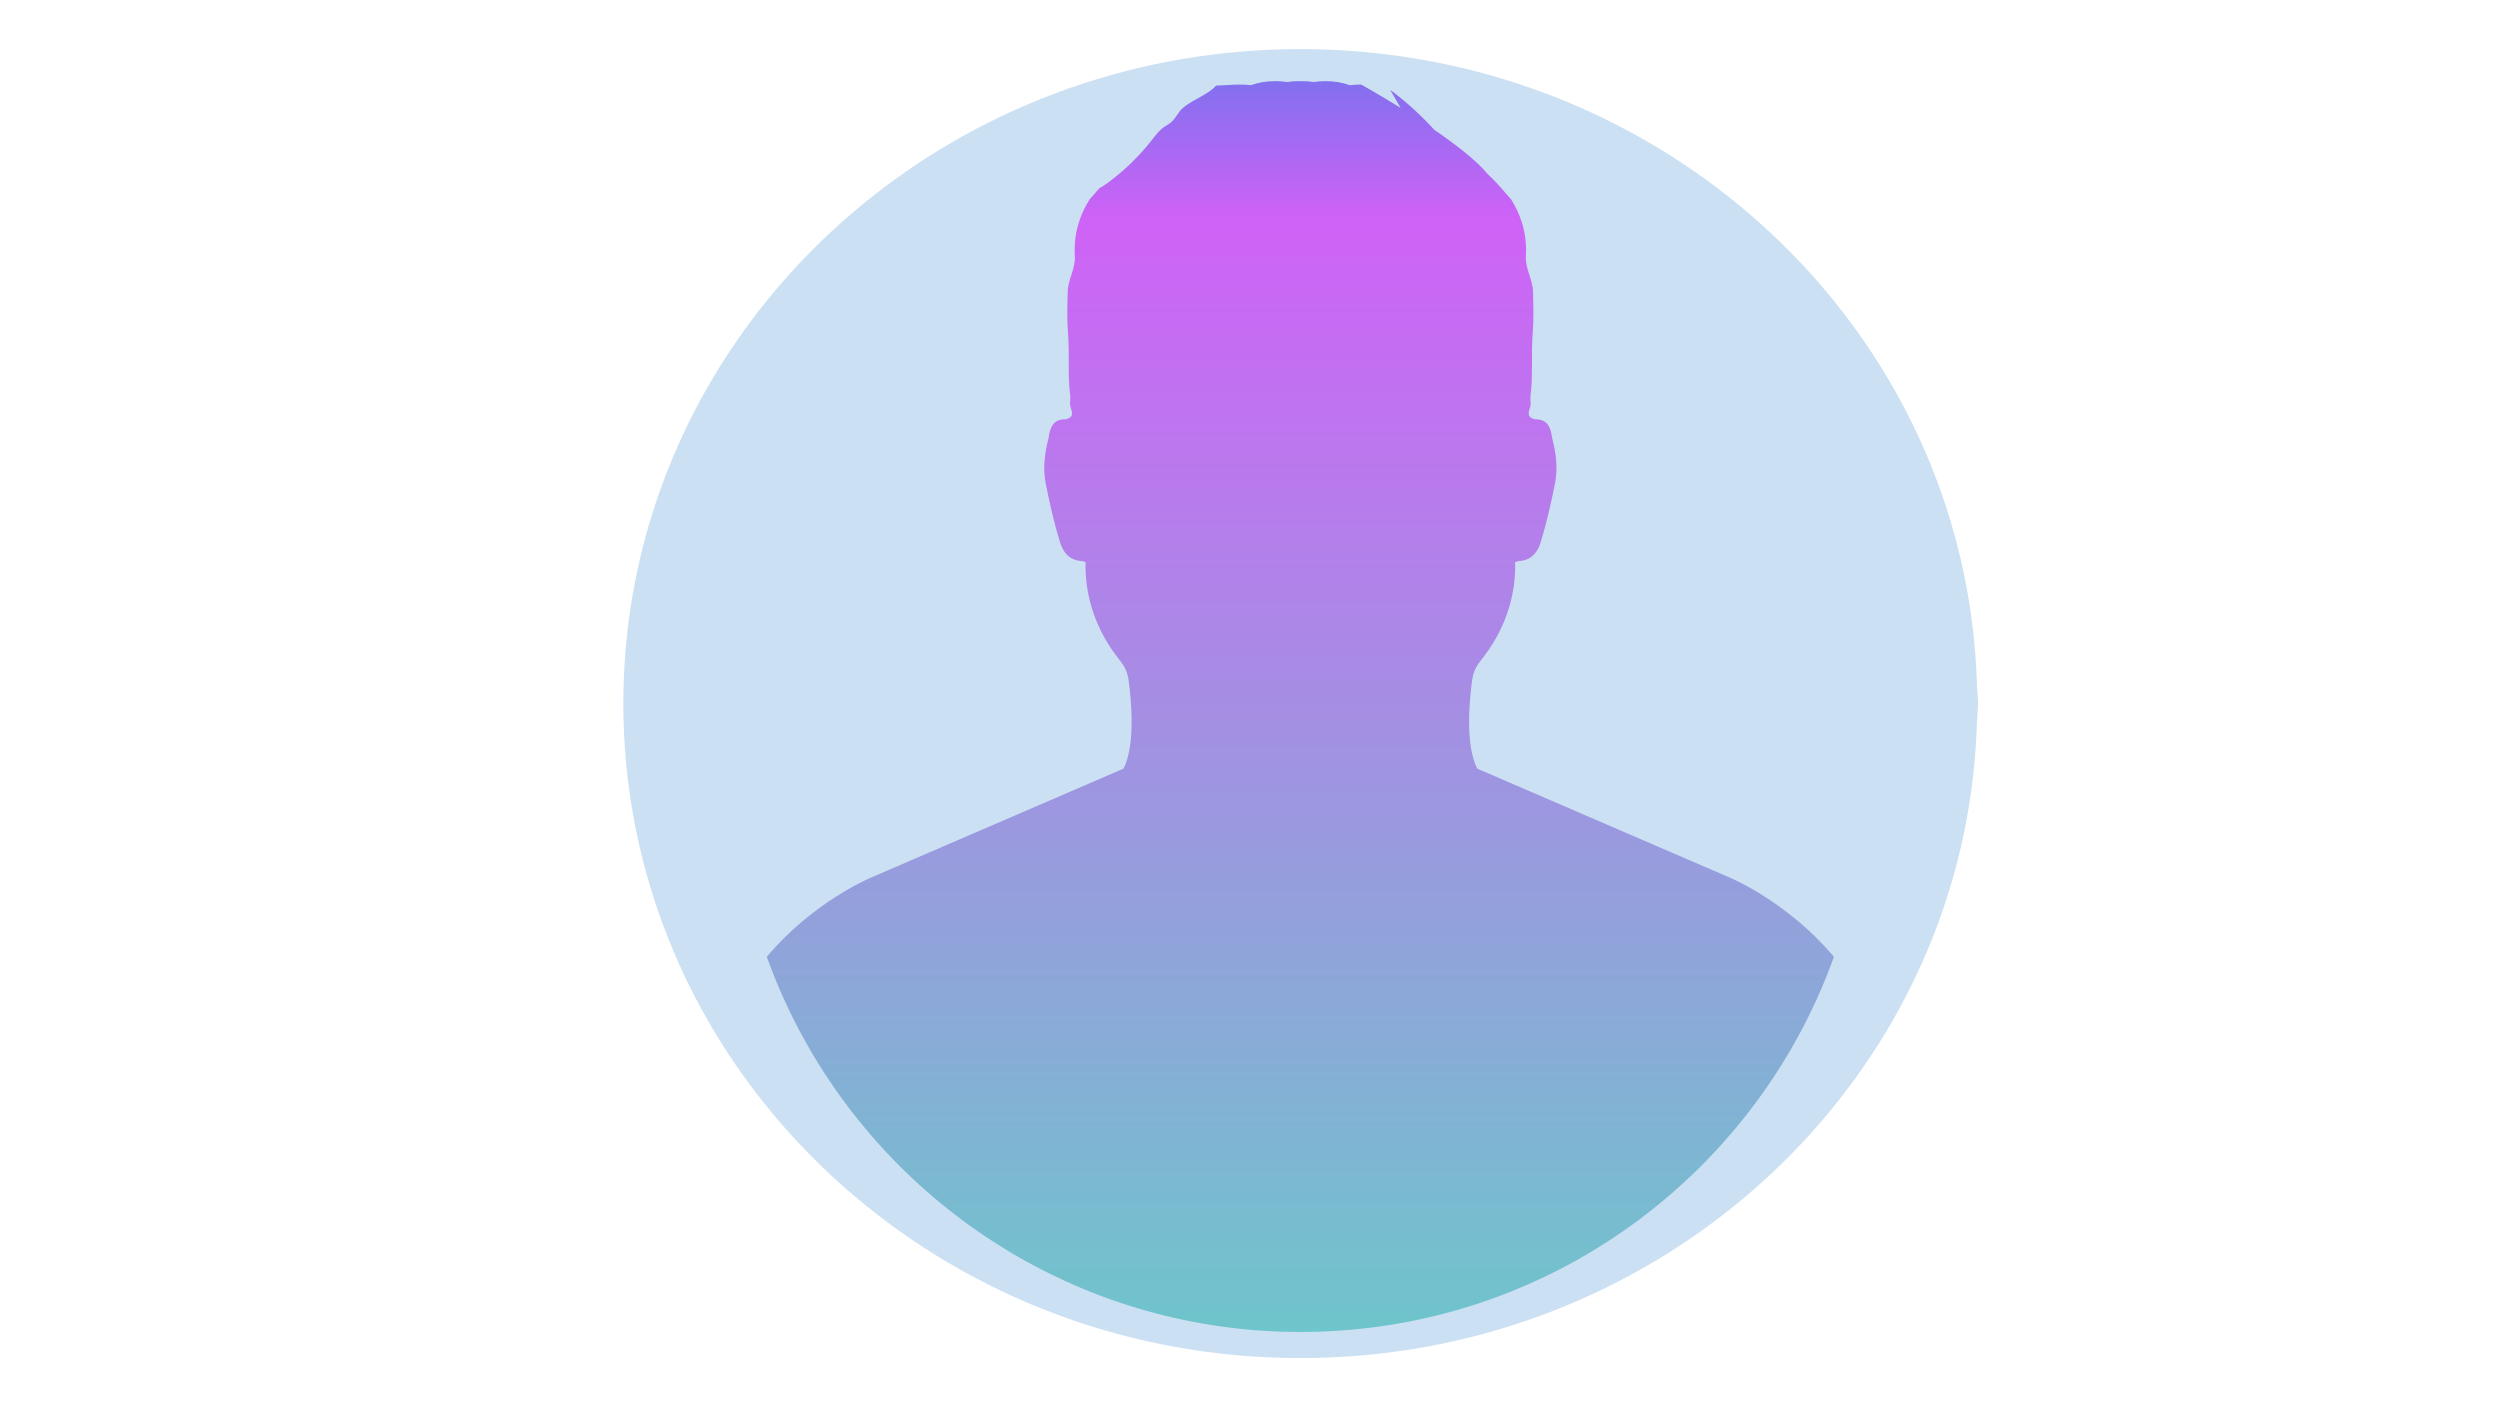
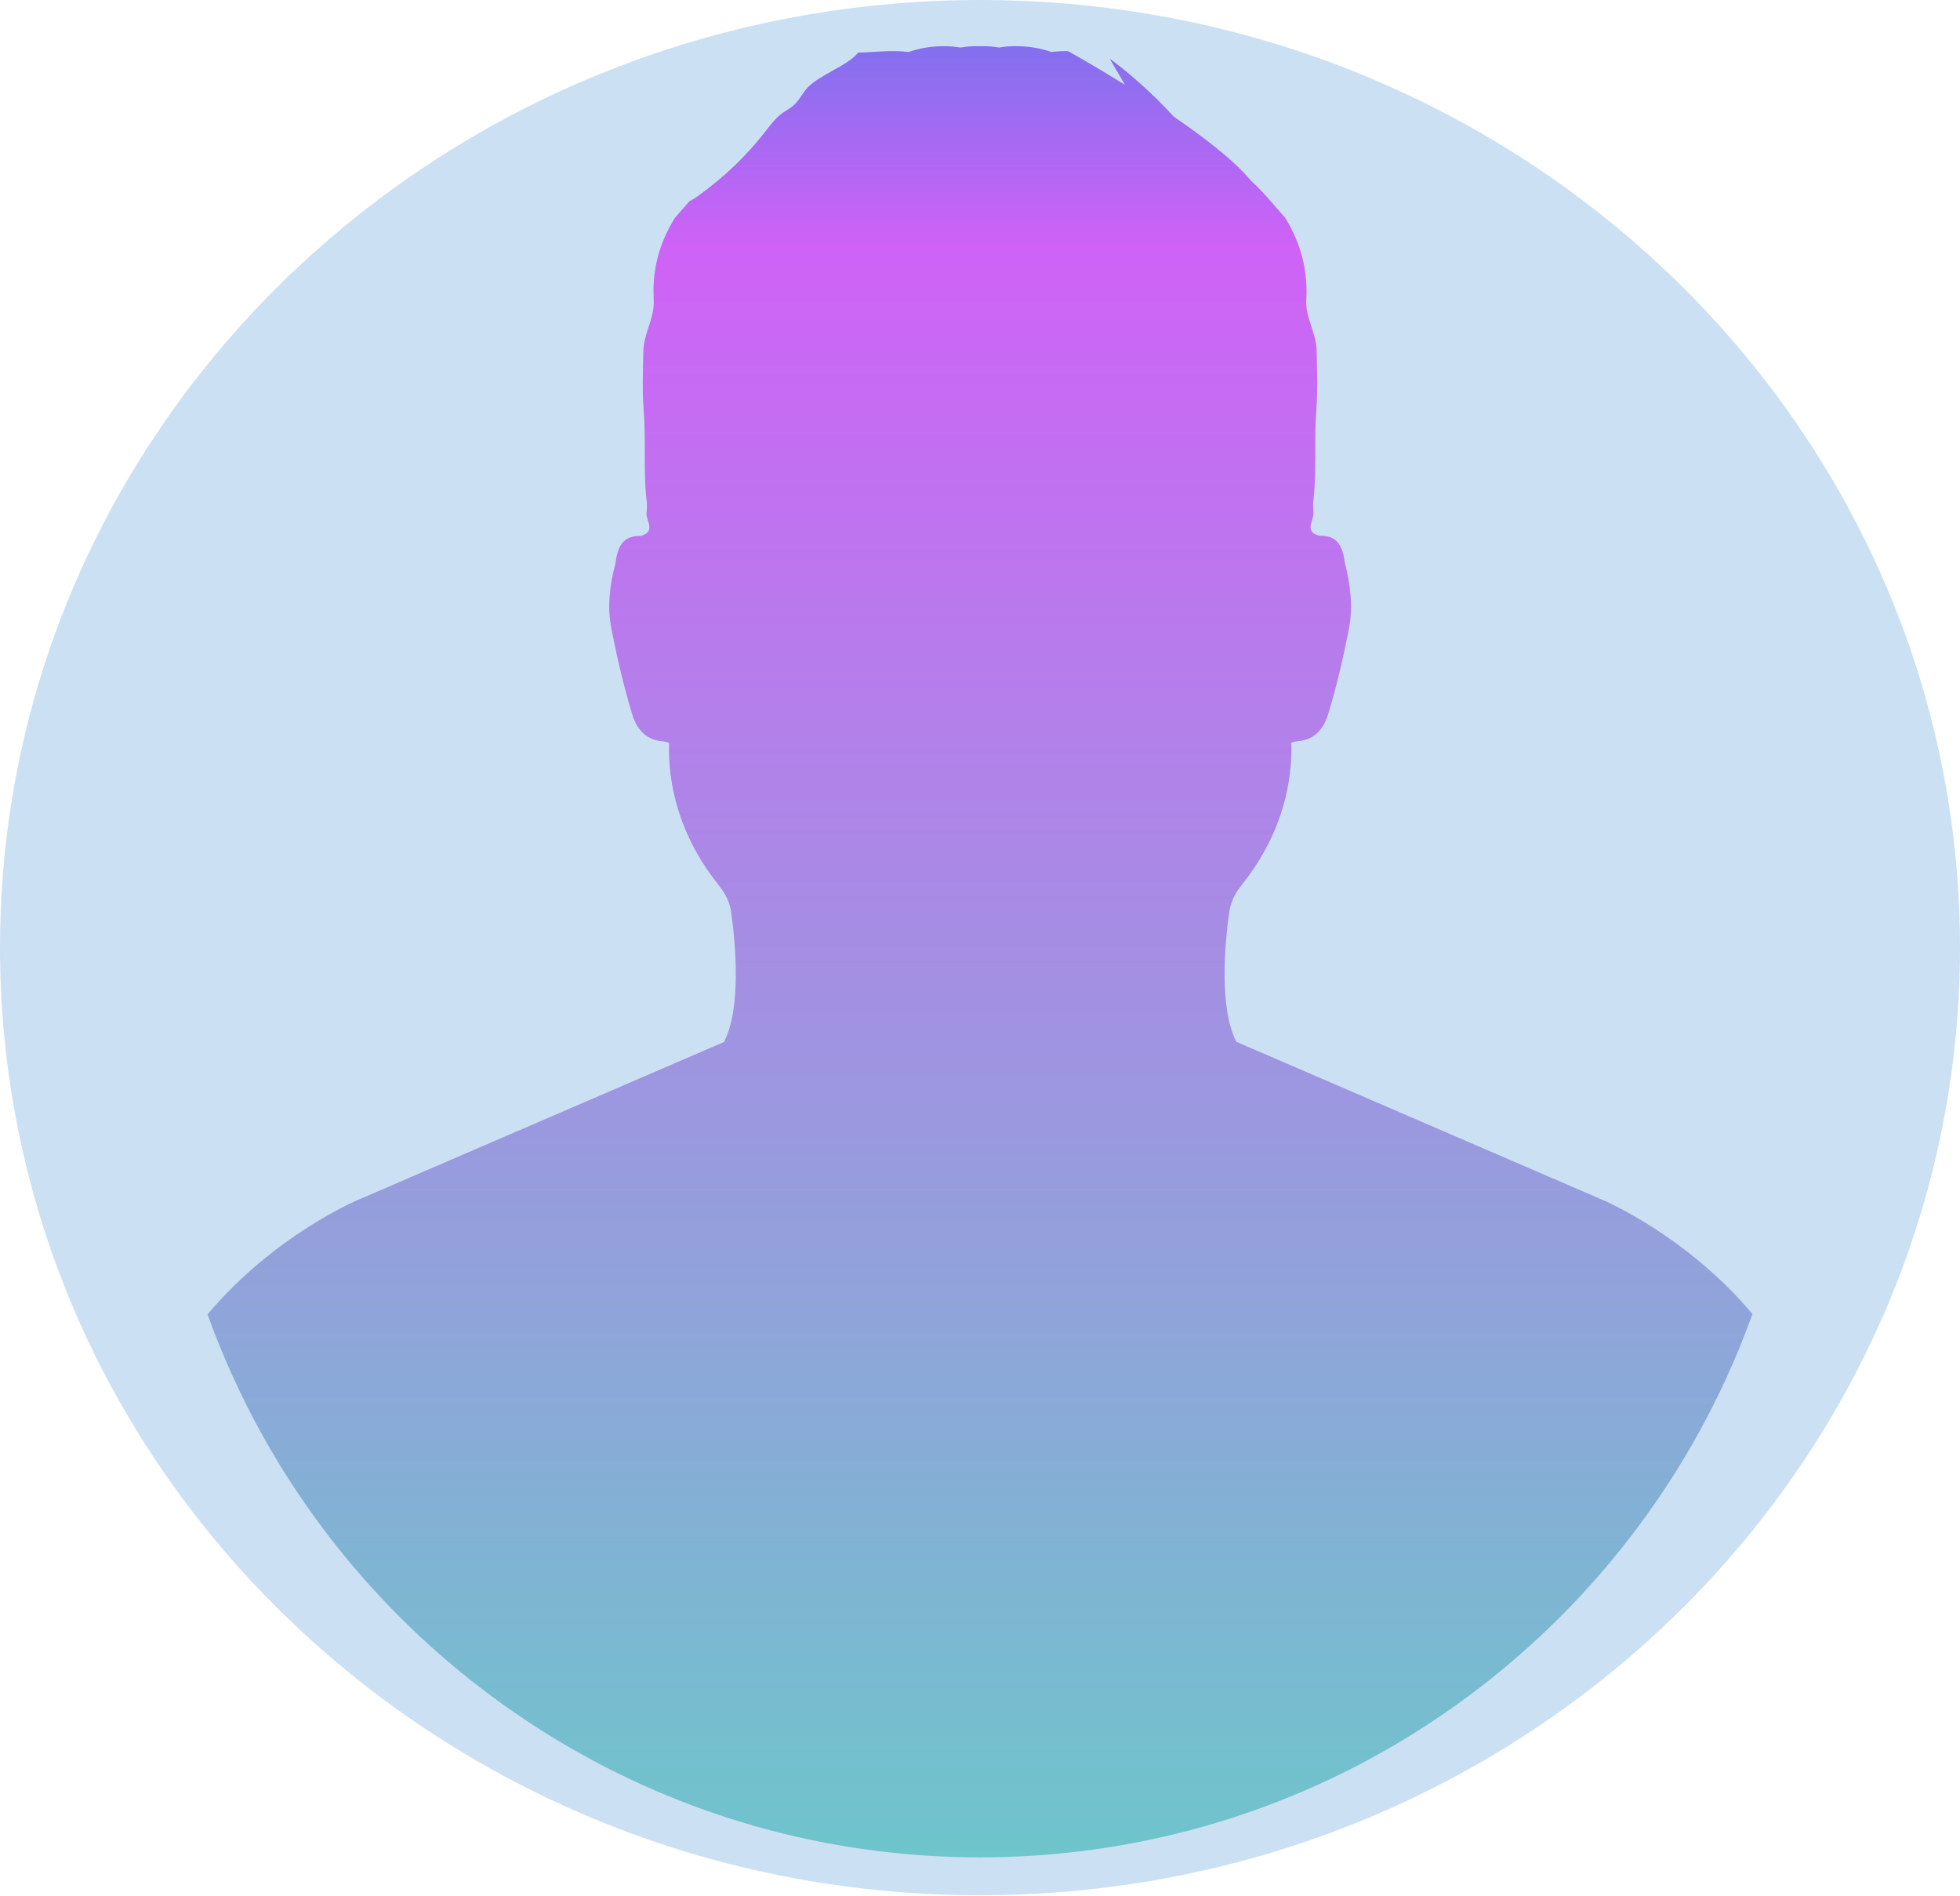
- <svg xmlns="http://www.w3.org/2000/svg" version="1.1" id="Capa_1" x="0px" y="0px" viewBox="0 0 1920 1080" style="enable-background:new 0 0 1920 1080;" xml:space="preserve">
+ <svg xmlns="http://www.w3.org/2000/svg" version="1.1" id="Capa_1" x="0px" y="0px" viewBox="0 0 1039.8 1005.3" style="enable-background:new 0 0 1039.8 1005.3;" xml:space="preserve">
  <style type="text/css">
	.st0{fill:url(#SVGID_1_);}
- 	.st1{opacity:0.99;fill:url(#SVGID_00000034812279895709910220000005682551879195134347_);enable-background:new    ;}
+ 	.st1{opacity:0.99;fill:url(#SVGID_00000183963884304770334400000008330423234632246965_);enable-background:new    ;}
</style>
  <g>
-     <linearGradient id="SVGID_1_" gradientUnits="userSpaceOnUse" x1="478.74" y1="540.365" x2="1518.503" y2="540.365">
+     <linearGradient id="SVGID_1_" gradientUnits="userSpaceOnUse" x1="0" y1="501.92" x2="1039.77" y2="501.92" gradientTransform="matrix(1 0 0 -1 0 1004.56)">
      <stop offset="1" style="stop-color:#CCE0F4" />
      <stop offset="1" style="stop-color:#C3DAF0" />
      <stop offset="1" style="stop-color:#A9C9E4" />
      <stop offset="1" style="stop-color:#80AED1" />
      <stop offset="1" style="stop-color:#4689B7" />
      <stop offset="1" style="stop-color:#005B97" />
    </linearGradient>
-     <path class="st0" d="M1518.5,540.36c0,59.64-10.75,116.86-30.47,169.94c-9.62,25.9-21.38,50.82-35.07,74.55   c-88.84,154-259.02,258.15-454.34,258.15c-195.34,0-365.5-104.15-454.35-258.15c-13.69-23.73-25.45-48.65-35.07-74.55   c-19.72-53.08-30.47-110.29-30.47-169.94c0-206.5,128.8-383.91,312.96-461.24c9.8-4.12,19.74-7.94,29.84-11.48   c55.27-19.36,114.9-29.92,177.09-29.92c62.18,0,121.81,10.55,177.08,29.92c10.1,3.54,20.05,7.37,29.85,11.48   C1389.71,156.46,1518.5,333.87,1518.5,540.36z" />
-     <linearGradient id="SVGID_00000066509728780831245750000012174432384164316856_" gradientUnits="userSpaceOnUse" x1="998.689" y1="1022.958" x2="998.689" y2="62.322">
+     <path class="st0" d="M1039.8,502.6c0,59.6-10.8,116.9-30.5,169.9c-9.6,25.9-21.4,50.8-35.1,74.6c-88.8,154-259,258.2-454.3,258.2   c-195.3,0-365.5-104.2-454.4-258.2c-13.7-23.7-25.5-48.7-35.1-74.6C10.8,619.5,0,562.3,0,502.6C0,296.1,128.8,118.7,313,41.4   c9.8-4.1,19.7-7.9,29.8-11.5C398.1,10.6,457.7,0,519.9,0C582.1,0,641.7,10.5,697,29.9c10.1,3.5,20.1,7.4,29.8,11.5   C911,118.7,1039.8,296.1,1039.8,502.6z" />
+     <linearGradient id="SVGID_00000173880023164645505920000004249161015396723105_" gradientUnits="userSpaceOnUse" x1="519.94" y1="19.32" x2="519.94" y2="979.95" gradientTransform="matrix(1 0 0 -1 0 1004.56)">
      <stop offset="0" style="stop-color:#6DC5CB" />
      <stop offset="0.89" style="stop-color:#CF61F7" />
      <stop offset="1" style="stop-color:#816FEE" />
    </linearGradient>
-     <path style="opacity:0.99;fill:url(#SVGID_00000066509728780831245750000012174432384164316856_);enable-background:new    ;" d="   M1195.79,401.05l0,0.11l0.08-0.16C1195.84,401.01,1195.82,401.03,1195.79,401.05z M1328.99,674.23l-194.45-83.9   c-9.48-18.54-5.95-53.56-3.82-68.71c0.65-4.63,2.47-9.01,5.3-12.73l3.78-4.96c12.11-15.9,20.17-34.58,22.86-54.39   c0.2-1.47,0.36-2.87,0.49-4.2l0-0.02c0.42-4.24,0.52-7.67,0.52-10.01c0-2.18-0.09-3.41-0.09-3.5c0.89-0.48,2.05-0.82,3.59-0.95   c7.89-0.52,13.35-5.62,15.94-13.97c4.64-14.94,8.05-30.18,11.1-45.46c2.34-11.69,0.84-23.38-2.14-34.86   c-1.05-7.78-3.18-14.53-12.69-14.53h-0.61c0,0,0,0,0-0.02c-9.01-2.32-2.17-8.71-3.32-13.06c-0.02-1.19-0.05-3.09-0.07-4.28   c2.1-16.25,0.45-32.64,1.74-48.93c0.41-4.96,0.54-9.9,0.54-14.85c0-5.64-0.18-11.28-0.32-16.94c-0.25-9.67-6.05-17.72-5.46-27.23   c0.18-2.87,0.19-5.7,0.04-8.49c-0.65-12.48-4.48-24.14-11.32-35.01c-4.87-5.46-9.46-11.14-14.64-16.26   c-0.45-0.44-0.91-0.88-1.36-1.31c-1.01-0.88-1.94-1.8-2.75-2.77c0,0,0,0,0,0c-0.03-0.03-0.06-0.07-0.09-0.1   c-8.39-9.96-23.97-21.96-40.19-33.07c-17.19-18.94-33.93-30.73-33.93-30.73l8.06,13.91c-16.89-10.49-30.11-17.86-30.26-17.95   c-2.9-0.02-5.79,0.09-8.69,0.47c-5.99-2.08-12.13-3.09-18.4-3.09c-0.18,0-0.36,0.02-0.54,0.02c-0.18,0-0.36-0.02-0.54-0.02   c-2.81,0-5.59,0.25-8.34,0.67c-2.76-0.43-5.55-0.67-8.37-0.67c-0.18,0-0.36,0.02-0.54,0.02c-0.18,0-0.36-0.02-0.54-0.02   c-0.27,0-0.53,0.03-0.8,0.03c-0.27,0-0.53-0.03-0.8-0.03c-0.18,0-0.36,0.02-0.54,0.02c-0.18,0-0.36-0.02-0.54-0.02   c-2.82,0-5.61,0.24-8.37,0.67c-2.76-0.41-5.53-0.67-8.34-0.67c-0.18,0-0.36,0.02-0.54,0.02c-0.18,0-0.36-0.02-0.54-0.02   c-6.28,0-12.41,1-18.4,3.09c-8.89-1.17-17.79,0.13-26.7,0.32c-6.35,7.63-22.34,12.26-28.09,19.99c-2.17,2.91-3.94,6.19-6.75,8.48   c-1.63,1.32-3.53,2.26-5.25,3.46c-3.71,2.59-6.42,6.33-9.2,9.89c-9.85,12.6-21.46,23.82-34.4,33.22c-1.85,1.35-3.76,2.66-5.81,3.68   c-2.56,2.91-5.07,5.87-7.66,8.76c-6.84,10.87-10.67,22.53-11.32,35.01c-0.15,2.79-0.14,5.62,0.04,8.5   c0.59,9.51-5.21,17.56-5.46,27.23c-0.14,5.66-0.32,11.3-0.32,16.94c0,4.96,0.13,9.89,0.54,14.85c1.28,16.3-0.36,32.68,1.74,48.93   c-0.02,1.19-0.05,3.09-0.08,4.28c-1.15,4.34,5.69,10.73-3.32,13.06c0,0.02,0,0.02,0,0.02h-0.61c-9.51,0-11.65,6.76-12.69,14.53   c-2.98,11.49-4.48,23.17-2.14,34.86c3.05,15.28,6.46,30.52,11.1,45.46c2.59,8.35,8.05,13.44,15.94,13.97   c1.55,0.13,2.71,0.48,3.6,0.95c0,0.09-0.09,1.32-0.09,3.5c0,2.34,0.11,5.77,0.53,10.01v0.02h0c0.13,1.32,0.29,2.72,0.49,4.2   c2.69,19.8,10.75,38.49,22.86,54.39l3.78,4.96c2.84,3.72,4.65,8.1,5.3,12.73c2.13,15.14,5.65,50.17-3.82,68.71l-194.45,83.9   c0,0-44.1,18.45-79.48,60.61c8.06,22.43,17.9,44.01,29.36,64.56c74.39,133.37,216.86,223.56,380.42,223.56   c163.54,0,306.03-90.19,380.41-223.56c11.47-20.55,21.31-42.13,29.37-64.56C1373.09,692.68,1328.99,674.23,1328.99,674.23z    M848.83,401c0.03,0.02,0.05,0.03,0.08,0.05l0,0.11L848.83,401z" />
+     <path style="opacity:0.99;fill:url(#SVGID_00000173880023164645505920000004249161015396723105_);enable-background:new    ;" d="   M717.1,363.3v0.1V363.3C717.1,363.3,717.1,363.3,717.1,363.3z M850.3,636.5l-194.4-83.9c-9.5-18.5-5.9-53.6-3.8-68.7   c0.7-4.6,2.5-9,5.3-12.7l3.8-5c12.1-15.9,20.2-34.6,22.9-54.4c0.2-1.5,0.4-2.9,0.5-4.2v0c0.4-4.2,0.5-7.7,0.5-10   c0-2.2-0.1-3.4-0.1-3.5c0.9-0.5,2.1-0.8,3.6-1c7.9-0.5,13.3-5.6,15.9-14c4.6-14.9,8.1-30.2,11.1-45.5c2.3-11.7,0.8-23.4-2.1-34.9   c-1.1-7.8-3.2-14.5-12.7-14.5H700c0,0,0,0,0,0c-9-2.3-2.2-8.7-3.3-13.1c0-1.2-0.1-3.1-0.1-4.3c2.1-16.2,0.4-32.6,1.7-48.9   c0.4-5,0.5-9.9,0.5-14.9c0-5.6-0.2-11.3-0.3-16.9c-0.2-9.7-6.1-17.7-5.5-27.2c0.2-2.9,0.2-5.7,0-8.5c-0.7-12.5-4.5-24.1-11.3-35   c-4.9-5.5-9.5-11.1-14.6-16.3c-0.4-0.4-0.9-0.9-1.4-1.3c-1-0.9-1.9-1.8-2.8-2.8l0,0c0,0-0.1-0.1-0.1-0.1c-8.4-10-24-22-40.2-33.1   c-17.2-18.9-33.9-30.7-33.9-30.7l8.1,13.9c-16.9-10.5-30.1-17.9-30.3-17.9c-2.9,0-5.8,0.1-8.7,0.5c-6-2.1-12.1-3.1-18.4-3.1   c-0.2,0-0.4,0-0.5,0c-0.2,0-0.4,0-0.5,0c-2.8,0-5.6,0.2-8.3,0.7c-2.8-0.4-5.5-0.7-8.4-0.7c-0.2,0-0.4,0-0.5,0c-0.2,0-0.4,0-0.5,0   c-0.3,0-0.5,0-0.8,0c-0.3,0-0.5,0-0.8,0c-0.2,0-0.4,0-0.5,0c-0.2,0-0.4,0-0.5,0c-2.8,0-5.6,0.2-8.4,0.7c-2.8-0.4-5.5-0.7-8.3-0.7   c-0.2,0-0.4,0-0.5,0s-0.4,0-0.5,0c-6.3,0-12.4,1-18.4,3.1c-8.9-1.2-17.8,0.1-26.7,0.3c-6.3,7.6-22.3,12.3-28.1,20   c-2.2,2.9-3.9,6.2-6.8,8.5c-1.6,1.3-3.5,2.3-5.2,3.5c-3.7,2.6-6.4,6.3-9.2,9.9c-9.8,12.6-21.5,23.8-34.4,33.2   c-1.8,1.4-3.8,2.7-5.8,3.7c-2.6,2.9-5.1,5.9-7.7,8.8c-6.8,10.9-10.7,22.5-11.3,35c-0.2,2.8-0.1,5.6,0,8.5   c0.6,9.5-5.2,17.6-5.5,27.2c-0.1,5.7-0.3,11.3-0.3,16.9c0,5,0.1,9.9,0.5,14.9c1.3,16.3-0.4,32.7,1.7,48.9c0,1.2,0,3.1-0.1,4.3   c-1.2,4.3,5.7,10.7-3.3,13.1c0,0,0,0,0,0h-0.6c-9.5,0-11.7,6.8-12.7,14.5c-3,11.5-4.5,23.2-2.1,34.9c3,15.3,6.5,30.5,11.1,45.5   c2.6,8.4,8,13.4,15.9,14c1.5,0.1,2.7,0.5,3.6,1c0,0.1-0.1,1.3-0.1,3.5c0,2.3,0.1,5.8,0.5,10v0l0,0c0.1,1.3,0.3,2.7,0.5,4.2   c2.7,19.8,10.8,38.5,22.9,54.4l3.8,5c2.8,3.7,4.7,8.1,5.3,12.7c2.1,15.1,5.7,50.2-3.8,68.7l-194.5,83.9c0,0-44.1,18.5-79.5,60.6   c8.1,22.4,17.9,44,29.4,64.6C213.9,895,356.4,985.2,519.9,985.2c163.5,0,306-90.2,380.4-223.6c11.5-20.6,21.3-42.1,29.4-64.6   C894.4,655,850.3,636.5,850.3,636.5z M370.1,363.3C370.1,363.3,370.1,363.3,370.1,363.3l0.1,0.2L370.1,363.3z" />
  </g>
</svg>
